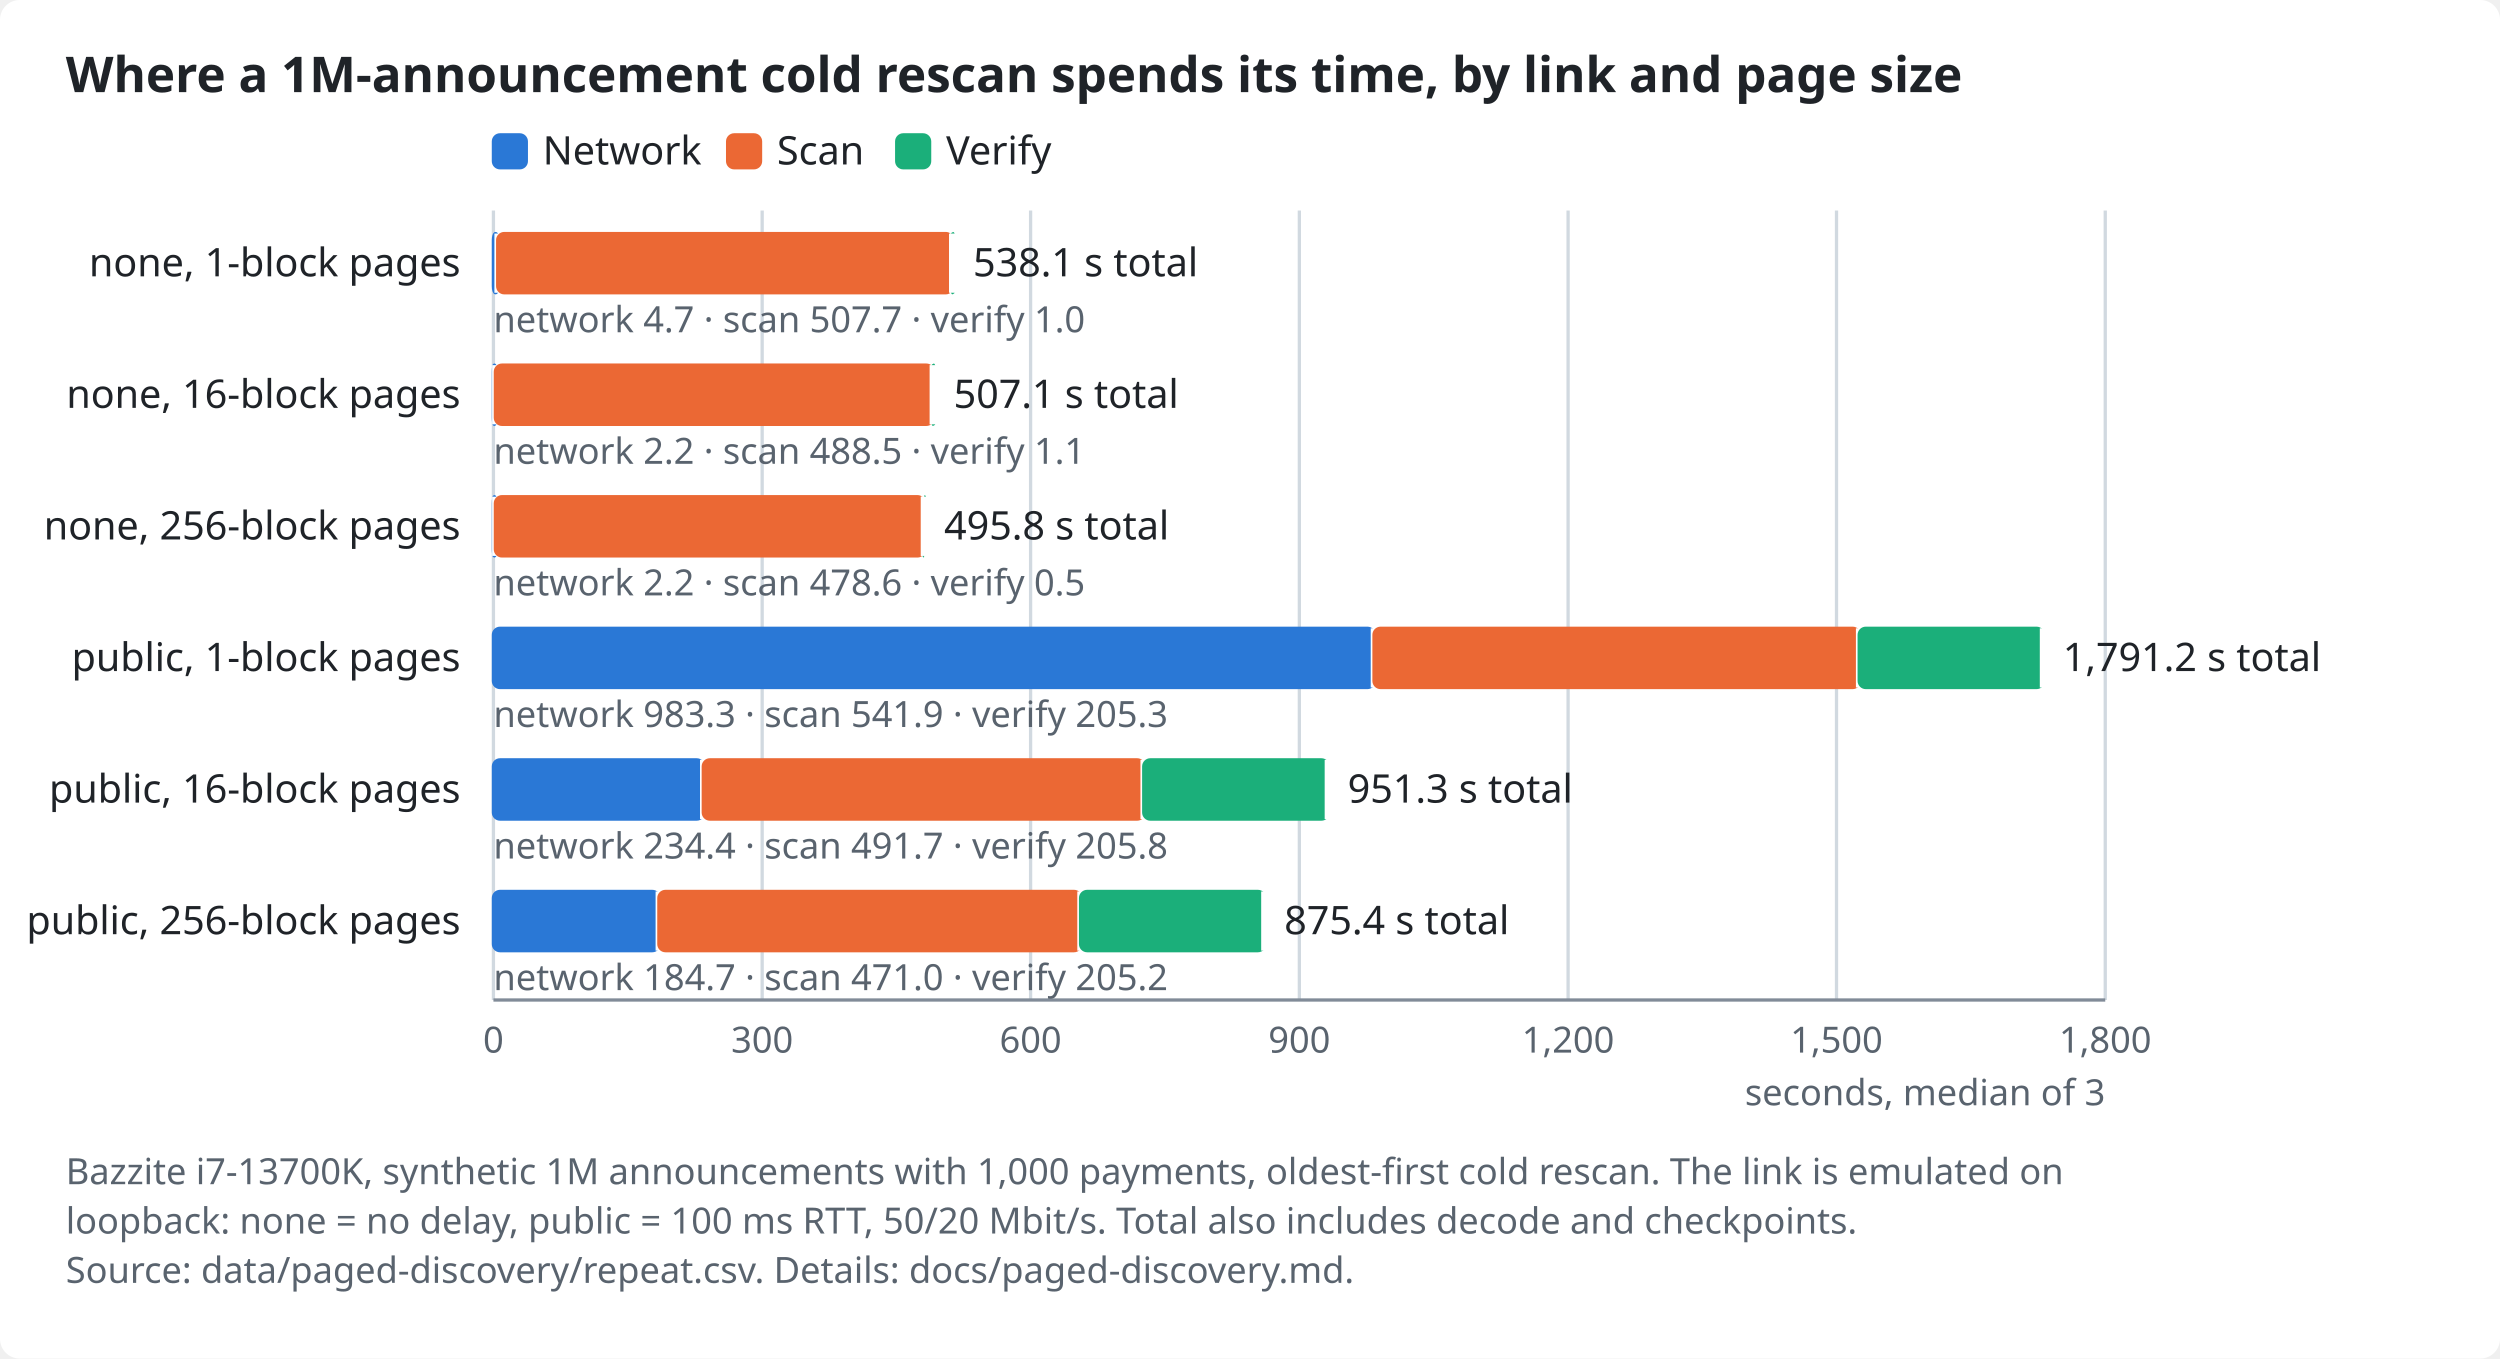
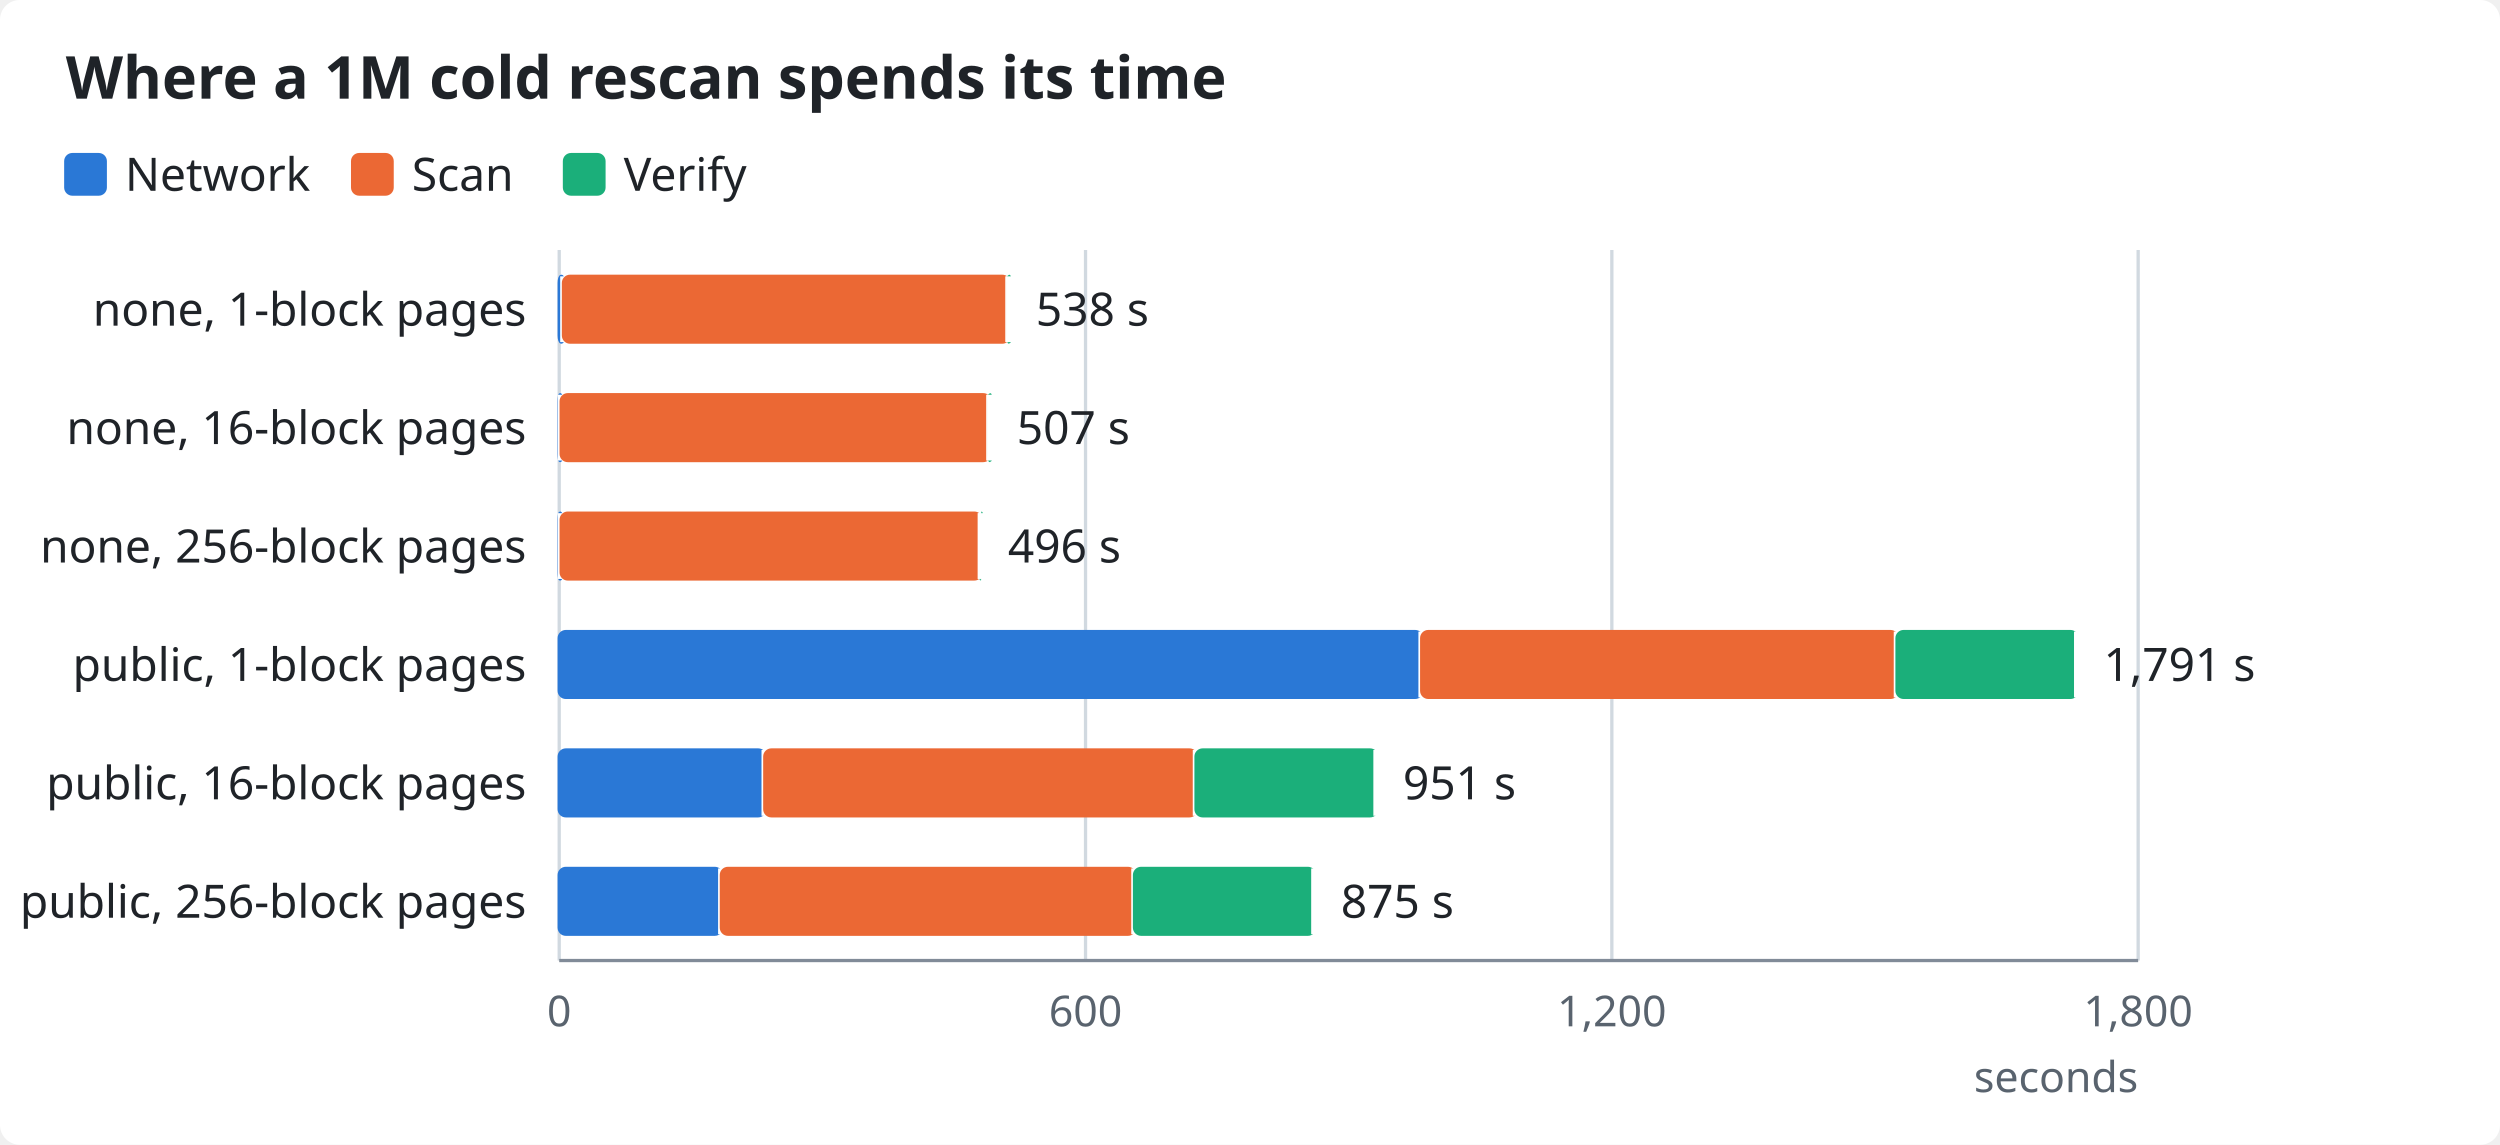
- <svg xmlns="http://www.w3.org/2000/svg" width="760" height="413" viewBox="0 0 760 413" role="img" aria-label="Network, scan and verify time for a 1M cold rescan">
+ <svg xmlns="http://www.w3.org/2000/svg" width="760" height="348" viewBox="0 0 760 348" role="img" aria-label="Network, scan and verify time for a 1M cold rescan">
  <style>
  .bg { fill: #ffffff; }
  .ink { fill: #1f2328; }
  .muted { fill: #59636e; }
  .grid { stroke: #d1d9e0; }
  .axis { stroke: #818b98; }
  .gap { stroke: #ffffff; }
  .s1 { fill: #2a78d6; stroke: #2a78d6; }
  .s2 { fill: #eb6834; stroke: #eb6834; }
  .s3 { fill: #1baf7a; stroke: #1baf7a; }
  .band { fill: #818b98; fill-opacity: 0.16; }
  .hollow { fill: #ffffff; }
  @media (prefers-color-scheme: dark) {
    .bg { fill: #0d1117; }
    .ink { fill: #f0f6fc; }
    .muted { fill: #9198a1; }
    .grid { stroke: #2f353d; }
    .axis { stroke: #656c76; }
    .gap { stroke: #0d1117; }
    .s1 { fill: #3987e5; stroke: #3987e5; }
    .s2 { fill: #d95926; stroke: #d95926; }
    .s3 { fill: #199e70; stroke: #199e70; }
    .band { fill: #9198a1; fill-opacity: 0.18; }
    .hollow { fill: #0d1117; }
  }
  text { font-family: -apple-system, BlinkMacSystemFont, "Segoe UI", "Noto Sans", Helvetica, Arial, sans-serif; }
-   .title { font-size: 15px; font-weight: 600; }
-   .label { font-size: 12px; }
-   .small { font-size: 11px; }
+   .title { font-size: 18px; font-weight: 600; }
+   .label { font-size: 14px; }
+   .small { font-size: 13px; }
</style>
-   <rect class="bg" x="0" y="0" width="760" height="413" rx="6" />
-   <text x="20" y="28" class="title ink" text-anchor="start">Where a 1M-announcement cold rescan spends its time, by link and page size</text>
-   <rect x="150" y="41" width="10" height="10" class="s1" rx="2" />
-   <text x="165" y="50" class="label ink" text-anchor="start">Network</text>
-   <rect x="221.2" y="41" width="10" height="10" class="s2" rx="2" />
-   <text x="236.2" y="50" class="label ink" text-anchor="start">Scan</text>
-   <rect x="272.6" y="41" width="10" height="10" class="s3" rx="2" />
-   <text x="287.6" y="50" class="label ink" text-anchor="start">Verify</text>
-   <line x1="150" y1="64" x2="150" y2="304" class="grid" />
-   <text x="150" y="320" class="small muted" text-anchor="middle">0</text>
-   <line x1="231.7" y1="64" x2="231.7" y2="304" class="grid" />
-   <text x="231.7" y="320" class="small muted" text-anchor="middle">300</text>
-   <line x1="313.3" y1="64" x2="313.3" y2="304" class="grid" />
-   <text x="313.3" y="320" class="small muted" text-anchor="middle">600</text>
-   <line x1="395" y1="64" x2="395" y2="304" class="grid" />
-   <text x="395" y="320" class="small muted" text-anchor="middle">900</text>
-   <line x1="476.7" y1="64" x2="476.7" y2="304" class="grid" />
-   <text x="476.7" y="320" class="small muted" text-anchor="middle">1,200</text>
-   <line x1="558.3" y1="64" x2="558.3" y2="304" class="grid" />
-   <text x="558.3" y="320" class="small muted" text-anchor="middle">1,500</text>
-   <line x1="640" y1="64" x2="640" y2="304" class="grid" />
-   <text x="640" y="320" class="small muted" text-anchor="middle">1,800</text>
-   <line x1="150" y1="304" x2="640" y2="304" class="axis" />
-   <text x="640" y="336" class="small muted" text-anchor="end">seconds, median of 3</text>
-   <text x="140" y="84" class="label ink" text-anchor="end">none, 1-block pages</text>
-   <rect x="150" y="71" width="1.3" height="18" class="s1" rx="2" />
-   <line x1="151.3" y1="71" x2="151.3" y2="89" class="gap" stroke-width="2" />
-   <rect x="151.3" y="71" width="138.2" height="18" class="s2" rx="2" />
-   <line x1="289.5" y1="71" x2="289.5" y2="89" class="gap" stroke-width="2" />
-   <rect x="289.5" y="71" width="0.3" height="18" class="s3" rx="2" />
-   <line x1="289.8" y1="71" x2="289.8" y2="89" class="gap" stroke-width="2" />
-   <text x="295.8" y="84" class="label ink" text-anchor="start">538.1 s total</text>
-   <text x="150" y="101" class="small muted" text-anchor="start">network 4.7 · scan 507.7 · verify 1.0</text>
-   <text x="140" y="124" class="label ink" text-anchor="end">none, 16-block pages</text>
-   <rect x="150" y="111" width="0.6" height="18" class="s1" rx="2" />
-   <line x1="150.6" y1="111" x2="150.6" y2="129" class="gap" stroke-width="2" />
-   <rect x="150.6" y="111" width="133" height="18" class="s2" rx="2" />
-   <line x1="283.6" y1="111" x2="283.6" y2="129" class="gap" stroke-width="2" />
-   <rect x="283.6" y="111" width="0.3" height="18" class="s3" rx="2" />
-   <line x1="283.9" y1="111" x2="283.9" y2="129" class="gap" stroke-width="2" />
-   <text x="289.9" y="124" class="label ink" text-anchor="start">507.1 s total</text>
-   <text x="150" y="141" class="small muted" text-anchor="start">network 2.2 · scan 488.5 · verify 1.1</text>
-   <text x="140" y="164" class="label ink" text-anchor="end">none, 256-block pages</text>
-   <rect x="150" y="151" width="0.6" height="18" class="s1" rx="2" />
-   <line x1="150.6" y1="151" x2="150.6" y2="169" class="gap" stroke-width="2" />
-   <rect x="150.6" y="151" width="130.3" height="18" class="s2" rx="2" />
-   <line x1="280.9" y1="151" x2="280.9" y2="169" class="gap" stroke-width="2" />
-   <rect x="280.9" y="151" width="0.1" height="18" class="s3" rx="2" />
-   <line x1="281" y1="151" x2="281" y2="169" class="gap" stroke-width="2" />
-   <text x="287" y="164" class="label ink" text-anchor="start">495.8 s total</text>
-   <text x="150" y="181" class="small muted" text-anchor="start">network 2.2 · scan 478.6 · verify 0.5</text>
-   <text x="140" y="204" class="label ink" text-anchor="end">public, 1-block pages</text>
-   <rect x="150" y="191" width="267.7" height="18" class="s1" rx="2" />
-   <line x1="417.7" y1="191" x2="417.7" y2="209" class="gap" stroke-width="2" />
-   <rect x="417.7" y="191" width="147.5" height="18" class="s2" rx="2" />
-   <line x1="565.2" y1="191" x2="565.2" y2="209" class="gap" stroke-width="2" />
-   <rect x="565.2" y="191" width="55.9" height="18" class="s3" rx="2" />
-   <line x1="621.1" y1="191" x2="621.1" y2="209" class="gap" stroke-width="2" />
-   <text x="627.1" y="204" class="label ink" text-anchor="start">1,791.2 s total</text>
-   <text x="150" y="221" class="small muted" text-anchor="start">network 983.3 · scan 541.9 · verify 205.3</text>
-   <text x="140" y="244" class="label ink" text-anchor="end">public, 16-block pages</text>
-   <rect x="150" y="231" width="63.8" height="18" class="s1" rx="2" />
-   <line x1="213.8" y1="231" x2="213.8" y2="249" class="gap" stroke-width="2" />
-   <rect x="213.8" y="231" width="133.9" height="18" class="s2" rx="2" />
-   <line x1="347.7" y1="231" x2="347.7" y2="249" class="gap" stroke-width="2" />
-   <rect x="347.7" y="231" width="56" height="18" class="s3" rx="2" />
-   <line x1="403.7" y1="231" x2="403.7" y2="249" class="gap" stroke-width="2" />
-   <text x="409.7" y="244" class="label ink" text-anchor="start">951.3 s total</text>
-   <text x="150" y="261" class="small muted" text-anchor="start">network 234.4 · scan 491.7 · verify 205.8</text>
-   <text x="140" y="284" class="label ink" text-anchor="end">public, 256-block pages</text>
-   <rect x="150" y="271" width="50.3" height="18" class="s1" rx="2" />
-   <line x1="200.3" y1="271" x2="200.3" y2="289" class="gap" stroke-width="2" />
-   <rect x="200.3" y="271" width="128.2" height="18" class="s2" rx="2" />
-   <line x1="328.5" y1="271" x2="328.5" y2="289" class="gap" stroke-width="2" />
-   <rect x="328.5" y="271" width="55.9" height="18" class="s3" rx="2" />
-   <line x1="384.4" y1="271" x2="384.4" y2="289" class="gap" stroke-width="2" />
-   <text x="390.4" y="284" class="label ink" text-anchor="start">875.4 s total</text>
-   <text x="150" y="301" class="small muted" text-anchor="start">network 184.7 · scan 471.0 · verify 205.2</text>
-   <text x="20" y="360" class="small muted" text-anchor="start">Bazzite i7-13700K, synthetic 1M announcements with 1,000 payments, oldest-first cold rescan. The link is emulated on</text>
-   <text x="20" y="375" class="small muted" text-anchor="start">loopback: none = no delay, public = 100 ms RTT, 50/20 Mbit/s. Total also includes decode and checkpoints.</text>
-   <text x="20" y="390" class="small muted" text-anchor="start">Source: data/paged-discovery/repeat.csv. Details: docs/paged-discovery.md.</text>
+   <rect class="bg" x="0" y="0" width="760" height="348" rx="6" />
+   <text x="20" y="30" class="title ink" text-anchor="start">Where a 1M cold rescan spends its time</text>
+   <rect x="20" y="47" width="12" height="12" class="s1" rx="2" />
+   <text x="38" y="58" class="label ink" text-anchor="start">Network</text>
+   <rect x="107.2" y="47" width="12" height="12" class="s2" rx="2" />
+   <text x="125.2" y="58" class="label ink" text-anchor="start">Scan</text>
+   <rect x="171.6" y="47" width="12" height="12" class="s3" rx="2" />
+   <text x="189.6" y="58" class="label ink" text-anchor="start">Verify</text>
+   <line x1="170" y1="76" x2="170" y2="292" class="grid" />
+   <text x="170" y="312" class="small muted" text-anchor="middle">0</text>
+   <line x1="330" y1="76" x2="330" y2="292" class="grid" />
+   <text x="330" y="312" class="small muted" text-anchor="middle">600</text>
+   <line x1="490" y1="76" x2="490" y2="292" class="grid" />
+   <text x="490" y="312" class="small muted" text-anchor="middle">1,200</text>
+   <line x1="650" y1="76" x2="650" y2="292" class="grid" />
+   <text x="650" y="312" class="small muted" text-anchor="middle">1,800</text>
+   <line x1="170" y1="292" x2="650" y2="292" class="axis" />
+   <text x="650" y="332" class="small muted" text-anchor="end">seconds</text>
+   <text x="160" y="99" class="label ink" text-anchor="end">none, 1-block pages</text>
+   <rect x="170" y="84" width="1.3" height="20" class="s1" rx="2" />
+   <line x1="171.3" y1="84" x2="171.3" y2="104" class="gap" stroke-width="2" />
+   <rect x="171.3" y="84" width="135.4" height="20" class="s2" rx="2" />
+   <line x1="306.6" y1="84" x2="306.6" y2="104" class="gap" stroke-width="2" />
+   <rect x="306.6" y="84" width="0.3" height="20" class="s3" rx="2" />
+   <line x1="306.9" y1="84" x2="306.9" y2="104" class="gap" stroke-width="2" />
+   <text x="314.9" y="99" class="label ink" text-anchor="start">538 s</text>
+   <text x="160" y="135" class="label ink" text-anchor="end">none, 16-block pages</text>
+   <rect x="170" y="120" width="0.6" height="20" class="s1" rx="2" />
+   <line x1="170.6" y1="120" x2="170.6" y2="140" class="gap" stroke-width="2" />
+   <rect x="170.6" y="120" width="130.3" height="20" class="s2" rx="2" />
+   <line x1="300.8" y1="120" x2="300.8" y2="140" class="gap" stroke-width="2" />
+   <rect x="300.8" y="120" width="0.3" height="20" class="s3" rx="2" />
+   <line x1="301.1" y1="120" x2="301.1" y2="140" class="gap" stroke-width="2" />
+   <text x="309.1" y="135" class="label ink" text-anchor="start">507 s</text>
+   <text x="160" y="171" class="label ink" text-anchor="end">none, 256-block pages</text>
+   <rect x="170" y="156" width="0.6" height="20" class="s1" rx="2" />
+   <line x1="170.6" y1="156" x2="170.6" y2="176" class="gap" stroke-width="2" />
+   <rect x="170.6" y="156" width="127.6" height="20" class="s2" rx="2" />
+   <line x1="298.2" y1="156" x2="298.2" y2="176" class="gap" stroke-width="2" />
+   <rect x="298.2" y="156" width="0.1" height="20" class="s3" rx="2" />
+   <line x1="298.4" y1="156" x2="298.4" y2="176" class="gap" stroke-width="2" />
+   <text x="306.4" y="171" class="label ink" text-anchor="start">496 s</text>
+   <text x="160" y="207" class="label ink" text-anchor="end">public, 1-block pages</text>
+   <rect x="170" y="192" width="262.2" height="20" class="s1" rx="2" />
+   <line x1="432.2" y1="192" x2="432.2" y2="212" class="gap" stroke-width="2" />
+   <rect x="432.2" y="192" width="144.5" height="20" class="s2" rx="2" />
+   <line x1="576.7" y1="192" x2="576.7" y2="212" class="gap" stroke-width="2" />
+   <rect x="576.7" y="192" width="54.7" height="20" class="s3" rx="2" />
+   <line x1="631.5" y1="192" x2="631.5" y2="212" class="gap" stroke-width="2" />
+   <text x="639.5" y="207" class="label ink" text-anchor="start">1,791 s</text>
+   <text x="160" y="243" class="label ink" text-anchor="end">public, 16-block pages</text>
+   <rect x="170" y="228" width="62.5" height="20" class="s1" rx="2" />
+   <line x1="232.5" y1="228" x2="232.5" y2="248" class="gap" stroke-width="2" />
+   <rect x="232.5" y="228" width="131.1" height="20" class="s2" rx="2" />
+   <line x1="363.6" y1="228" x2="363.6" y2="248" class="gap" stroke-width="2" />
+   <rect x="363.6" y="228" width="54.9" height="20" class="s3" rx="2" />
+   <line x1="418.5" y1="228" x2="418.5" y2="248" class="gap" stroke-width="2" />
+   <text x="426.5" y="243" class="label ink" text-anchor="start">951 s</text>
+   <text x="160" y="279" class="label ink" text-anchor="end">public, 256-block pages</text>
+   <rect x="170" y="264" width="49.3" height="20" class="s1" rx="2" />
+   <line x1="219.3" y1="264" x2="219.3" y2="284" class="gap" stroke-width="2" />
+   <rect x="219.3" y="264" width="125.6" height="20" class="s2" rx="2" />
+   <line x1="344.9" y1="264" x2="344.9" y2="284" class="gap" stroke-width="2" />
+   <rect x="344.9" y="264" width="54.7" height="20" class="s3" rx="2" />
+   <line x1="399.6" y1="264" x2="399.6" y2="284" class="gap" stroke-width="2" />
+   <text x="407.6" y="279" class="label ink" text-anchor="start">875 s</text>
</svg>
